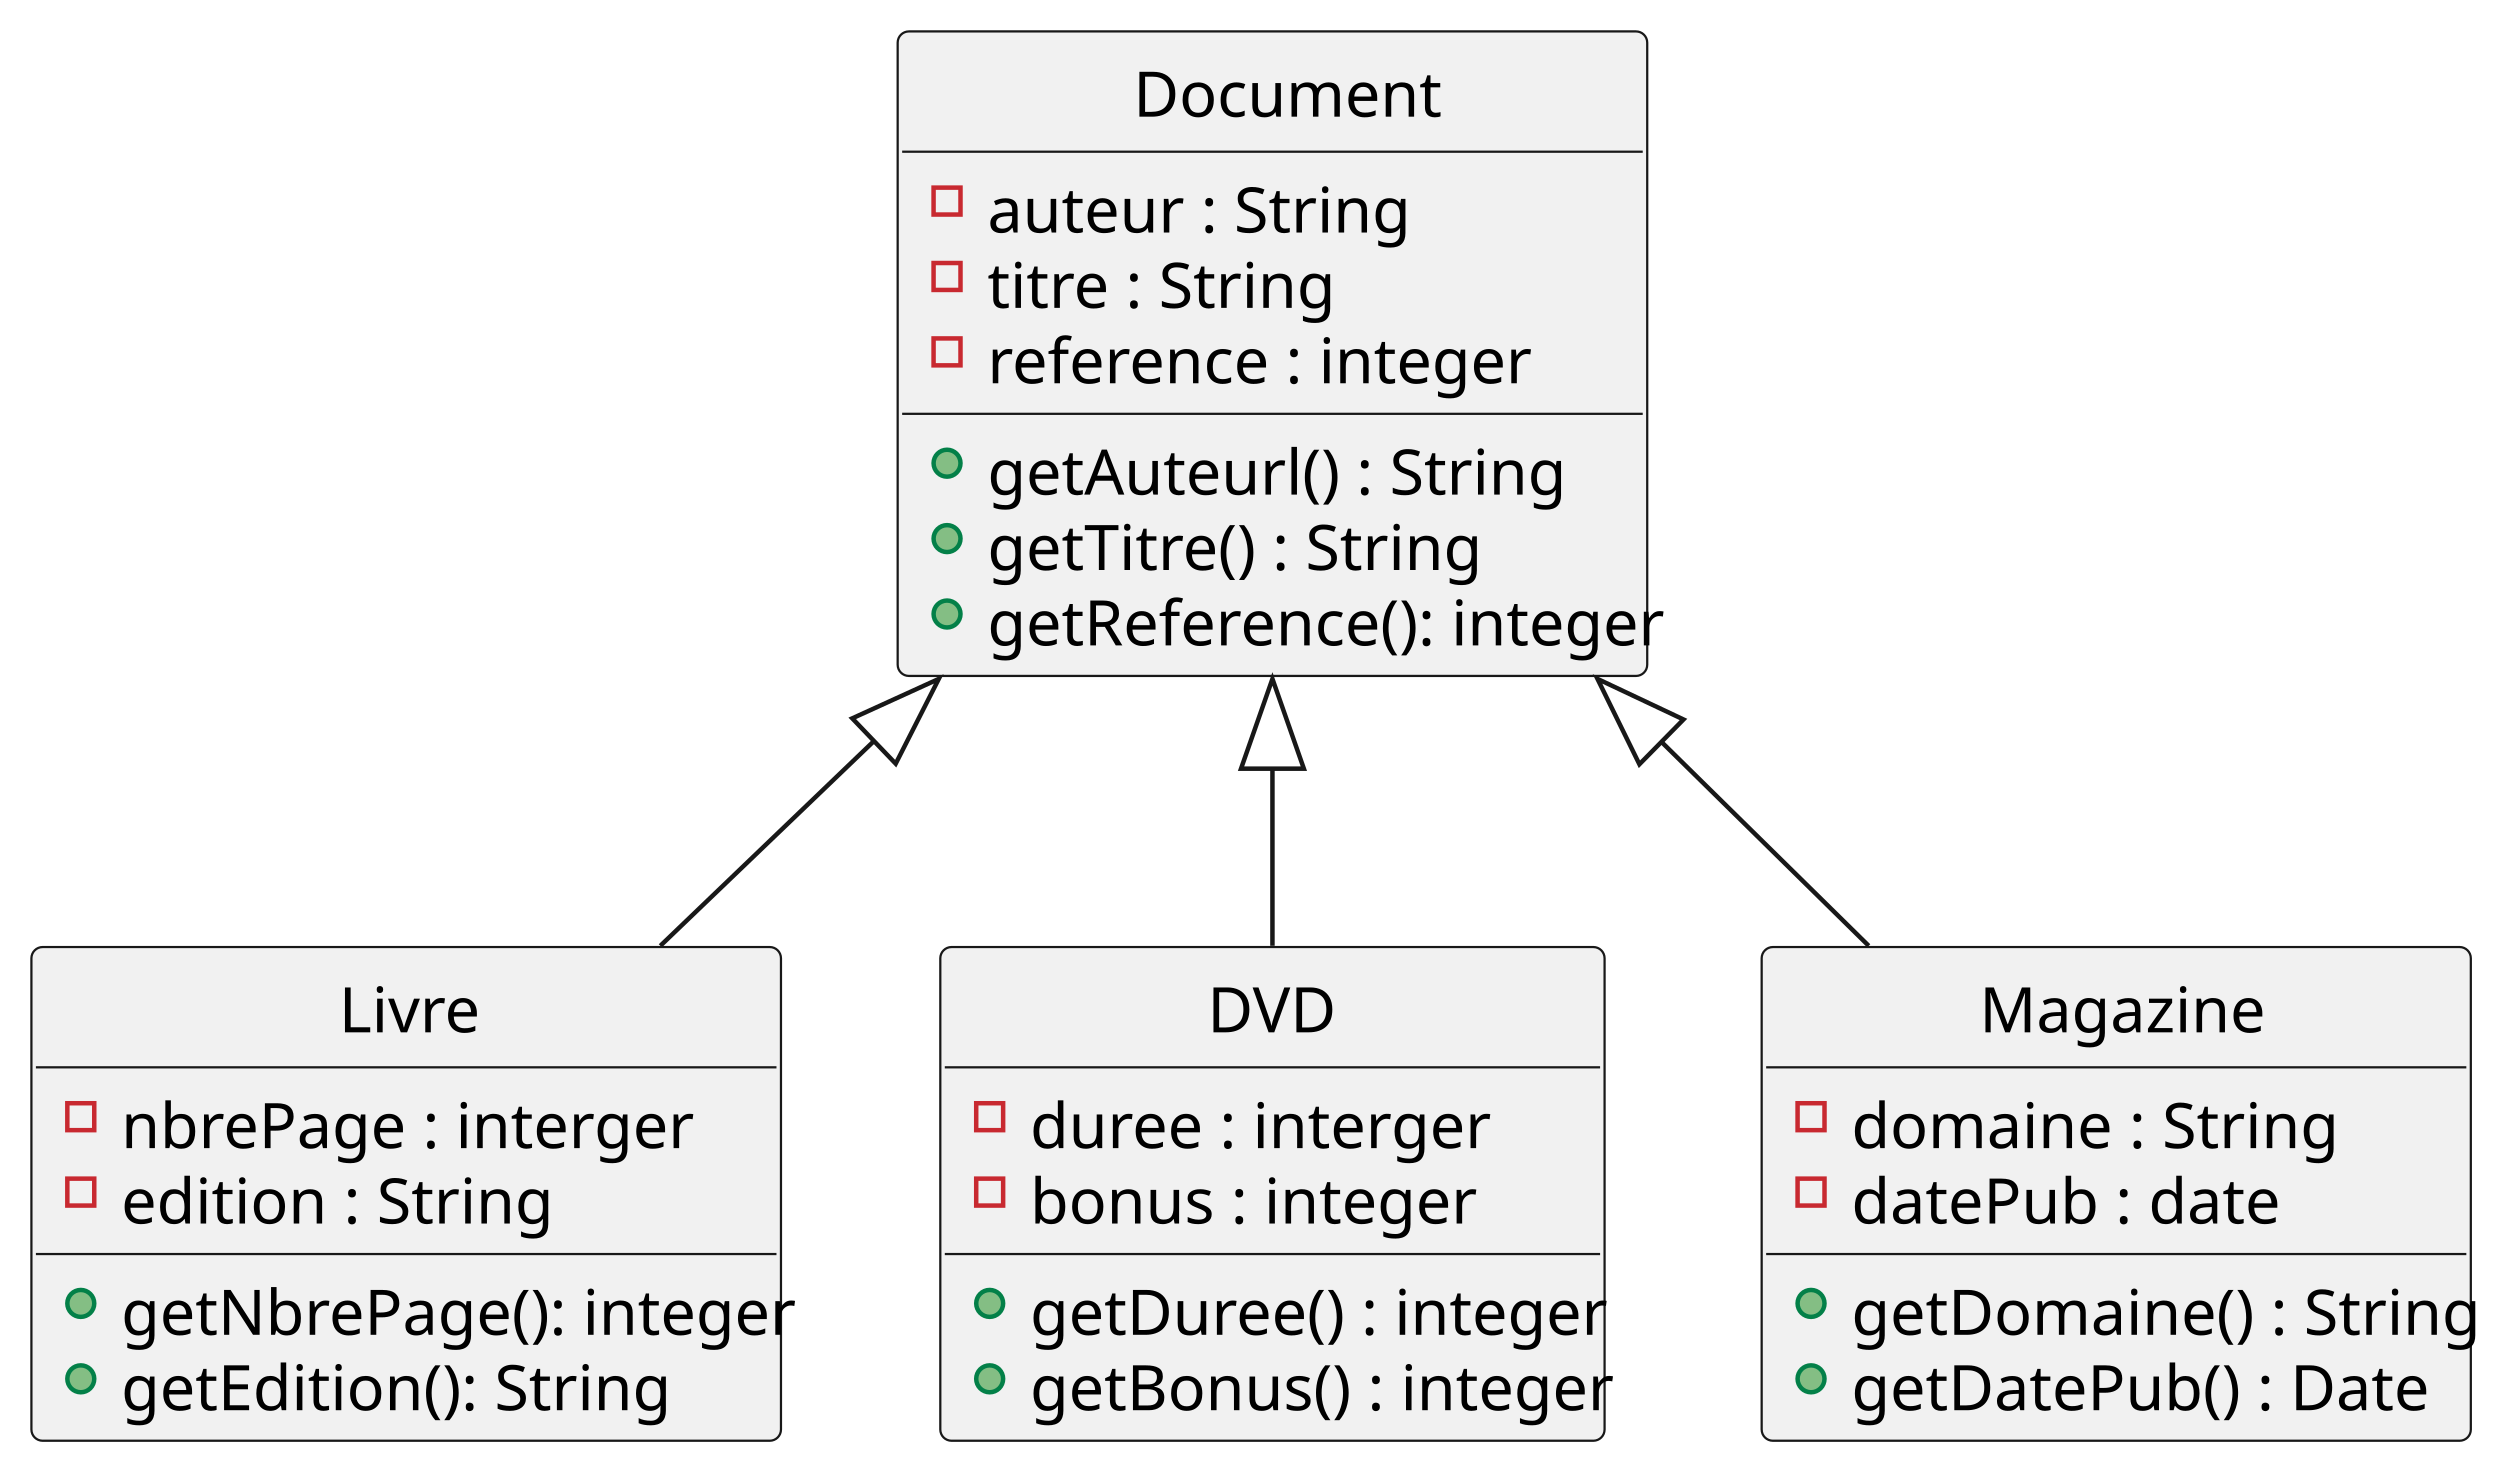
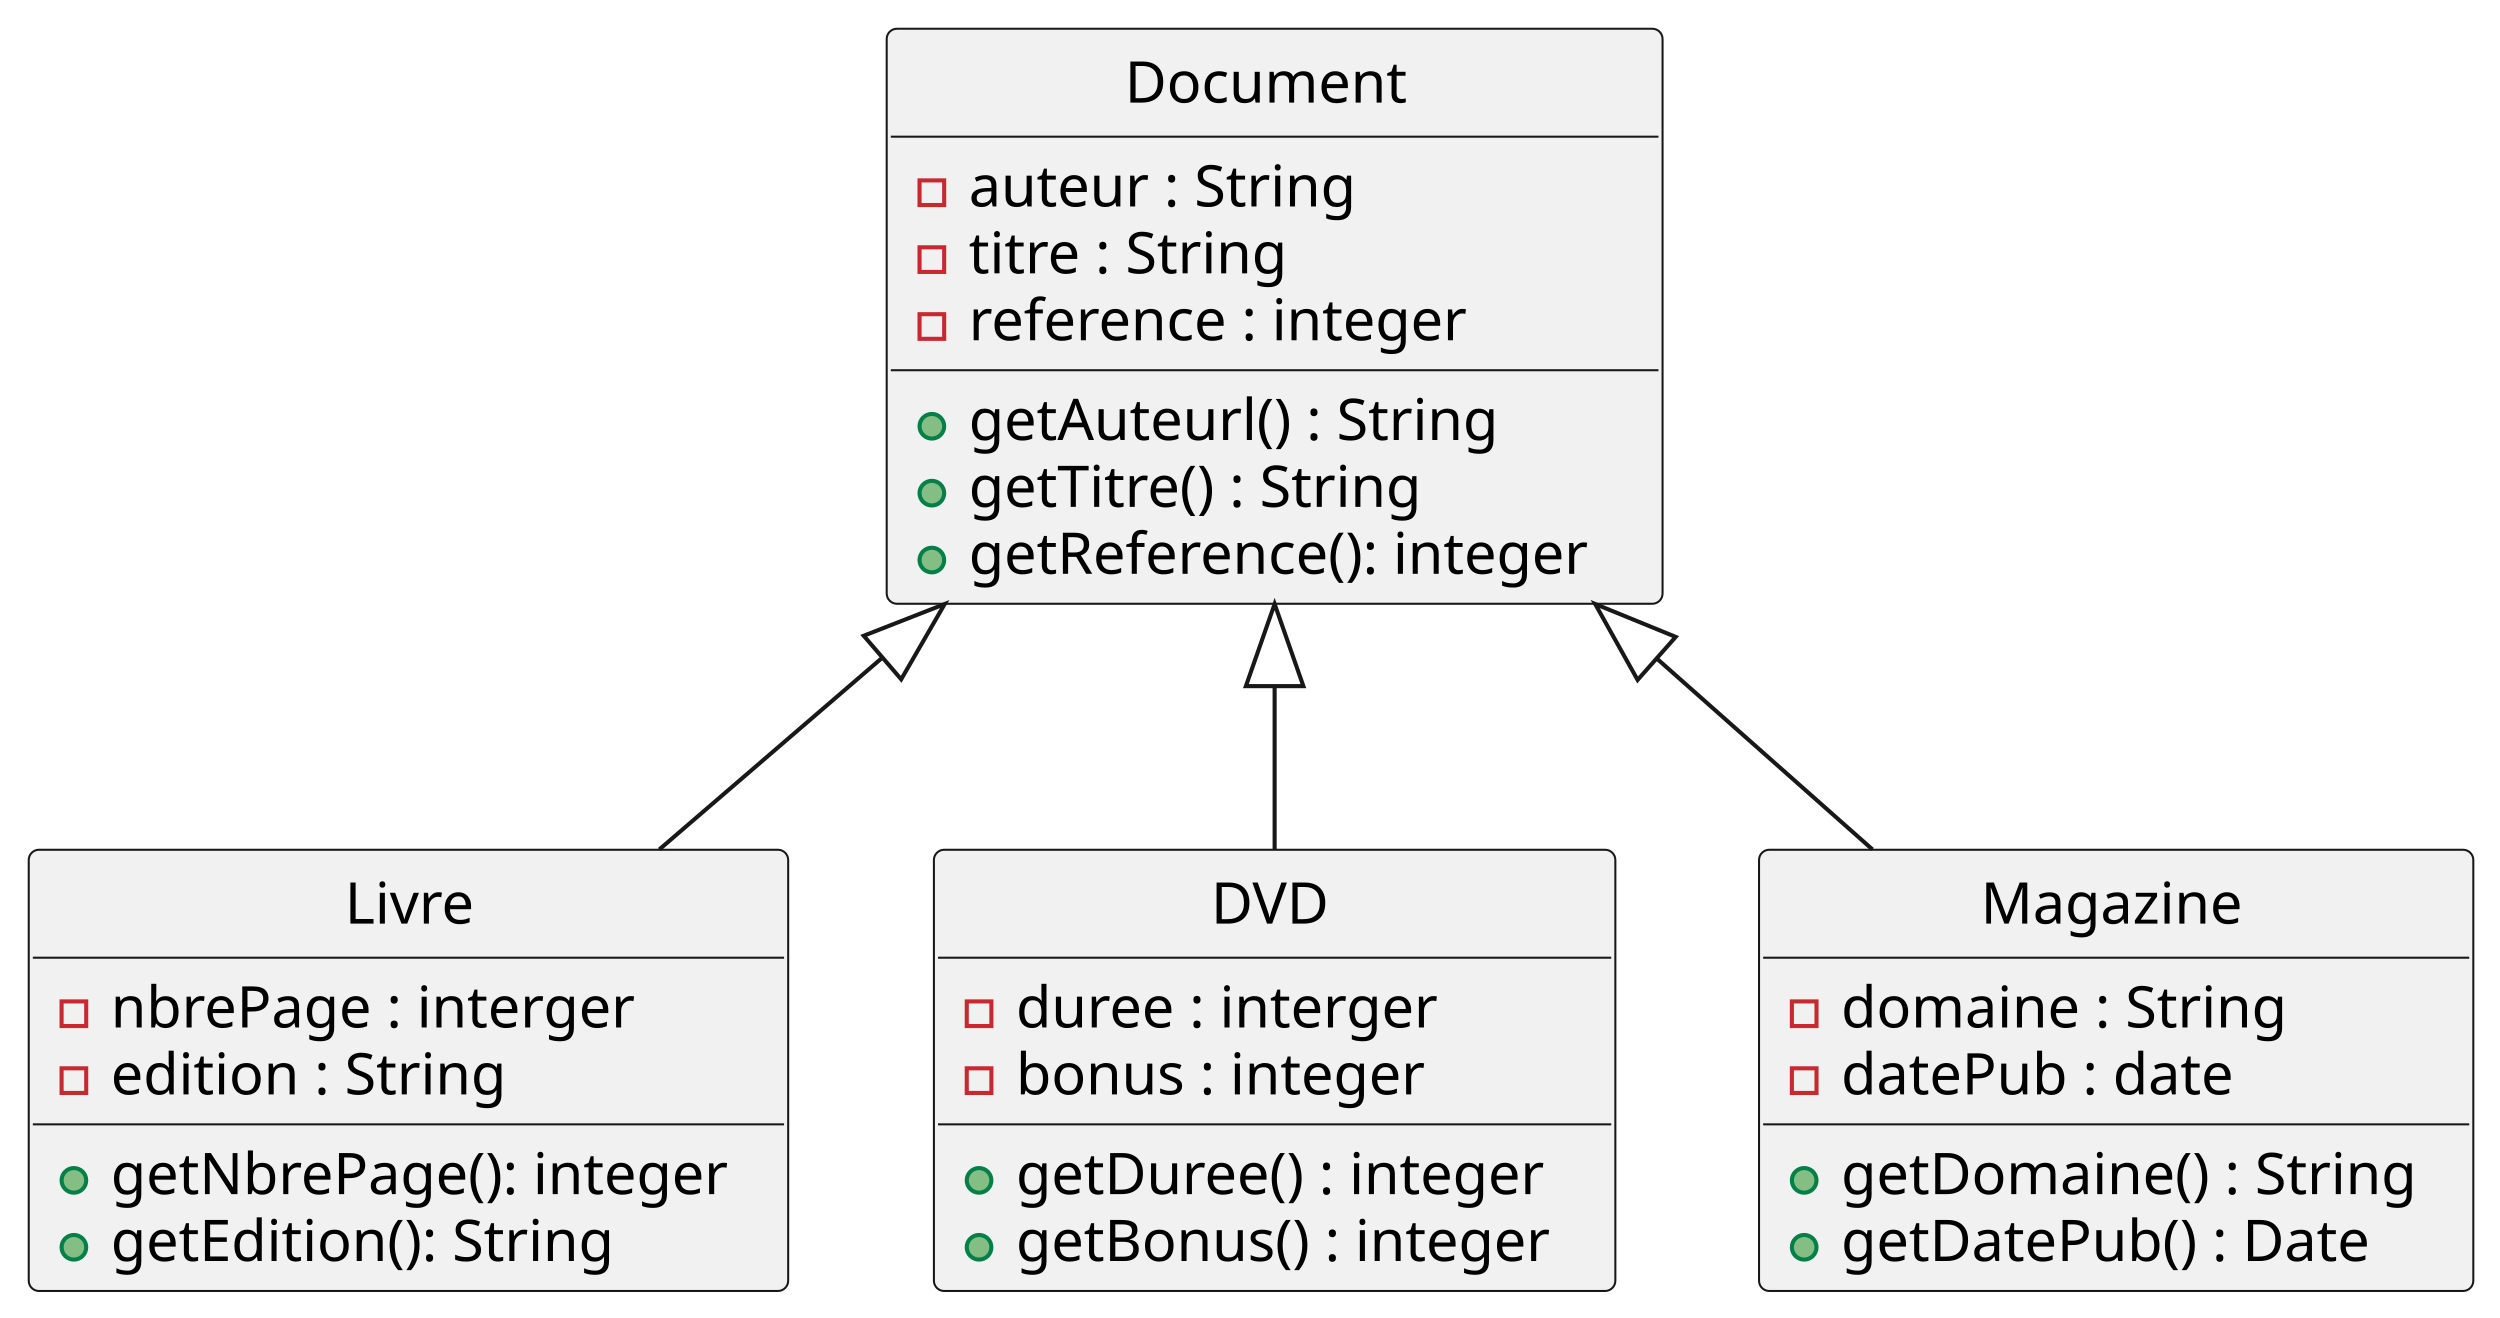
- <svg xmlns="http://www.w3.org/2000/svg" contentStyleType="text/css" height="327px" preserveAspectRatio="none" style="width:557px;height:327px;background:#FFFFFF;" version="1.1" viewBox="0 0 557 327" width="557px" zoomAndPan="magnify">
+ <svg xmlns="http://www.w3.org/2000/svg" contentStyleType="text/css" height="321px" preserveAspectRatio="none" style="width:609px;height:321px;background:#FFFFFF;" version="1.1" viewBox="0 0 609 321" width="609px" zoomAndPan="magnify">
  <defs />
  <g>
    <g id="elem_Document">
-       <rect codeLine="5" fill="#F1F1F1" height="143.6" id="Document" rx="2.5" ry="2.5" style="stroke:#181818;stroke-width:0.5;" width="167" x="200" y="7" />
-       <text fill="#000000" font-family="sans-serif" font-size="14" lengthAdjust="spacing" textLength="62" x="252.5" y="26">Document</text>
-       <line style="stroke:#181818;stroke-width:0.5;" x1="201" x2="366" y1="33.8" y2="33.8" />
-       <rect fill="none" height="6" style="stroke:#C82930;stroke-width:1.0;" width="6" x="208" y="41.8" />
-       <text fill="#000000" font-family="sans-serif" font-size="14" lengthAdjust="spacing" textLength="89" x="220" y="51.8">auteur : String</text>
-       <rect fill="none" height="6" style="stroke:#C82930;stroke-width:1.0;" width="6" x="208" y="58.6" />
-       <text fill="#000000" font-family="sans-serif" font-size="14" lengthAdjust="spacing" textLength="72" x="220" y="68.6">titre : String</text>
-       <rect fill="none" height="6" style="stroke:#C82930;stroke-width:1.0;" width="6" x="208" y="75.4" />
-       <text fill="#000000" font-family="sans-serif" font-size="14" lengthAdjust="spacing" textLength="111" x="220" y="85.4">reference : integer</text>
-       <line style="stroke:#181818;stroke-width:0.5;" x1="201" x2="366" y1="92.2" y2="92.2" />
-       <ellipse cx="211" cy="103.2" fill="#84BE84" rx="3" ry="3" style="stroke:#038048;stroke-width:1.0;" />
-       <text fill="#000000" font-family="sans-serif" font-size="14" lengthAdjust="spacing" textLength="122" x="220" y="110.2">getAuteurl() : String</text>
-       <ellipse cx="211" cy="120" fill="#84BE84" rx="3" ry="3" style="stroke:#038048;stroke-width:1.0;" />
-       <text fill="#000000" font-family="sans-serif" font-size="14" lengthAdjust="spacing" textLength="106" x="220" y="127">getTitre() : String</text>
-       <ellipse cx="211" cy="136.8" fill="#84BE84" rx="3" ry="3" style="stroke:#038048;stroke-width:1.0;" />
-       <text fill="#000000" font-family="sans-serif" font-size="14" lengthAdjust="spacing" textLength="141" x="220" y="143.799">getReference(): integer</text>
+       <rect codeLine="5" fill="#F1F1F1" height="140.078" id="Document" rx="2.5" ry="2.5" style="stroke:#181818;stroke-width:0.5;" width="189" x="216" y="7" />
+       <text fill="#000000" font-family="sans-serif" font-size="14" lengthAdjust="spacing" textLength="73" x="274" y="24.995">Document</text>
+       <line style="stroke:#181818;stroke-width:0.5;" x1="217" x2="404" y1="33.297" y2="33.297" />
+       <rect fill="none" height="6" style="stroke:#C82930;stroke-width:1.0;" width="6" x="224" y="43.945" />
+       <text fill="#000000" font-family="sans-serif" font-size="14" lengthAdjust="spacing" textLength="98" x="236" y="50.292">auteur : String</text>
+       <rect fill="none" height="6" style="stroke:#C82930;stroke-width:1.0;" width="6" x="224" y="60.242" />
+       <text fill="#000000" font-family="sans-serif" font-size="14" lengthAdjust="spacing" textLength="80" x="236" y="66.589">titre : String</text>
+       <rect fill="none" height="6" style="stroke:#C82930;stroke-width:1.0;" width="6" x="224" y="76.539" />
+       <text fill="#000000" font-family="sans-serif" font-size="14" lengthAdjust="spacing" textLength="129" x="236" y="82.886">reference : integer</text>
+       <line style="stroke:#181818;stroke-width:0.5;" x1="217" x2="404" y1="90.188" y2="90.188" />
+       <ellipse cx="227" cy="103.836" fill="#84BE84" rx="3" ry="3" style="stroke:#038048;stroke-width:1.0;" />
+       <text fill="#000000" font-family="sans-serif" font-size="14" lengthAdjust="spacing" textLength="135" x="236" y="107.183">getAuteurl() : String</text>
+       <ellipse cx="227" cy="120.133" fill="#84BE84" rx="3" ry="3" style="stroke:#038048;stroke-width:1.0;" />
+       <text fill="#000000" font-family="sans-serif" font-size="14" lengthAdjust="spacing" textLength="117" x="236" y="123.48">getTitre() : String</text>
+       <ellipse cx="227" cy="136.43" fill="#84BE84" rx="3" ry="3" style="stroke:#038048;stroke-width:1.0;" />
+       <text fill="#000000" font-family="sans-serif" font-size="14" lengthAdjust="spacing" textLength="163" x="236" y="139.776">getReference(): integer</text>
    </g>
    <g id="elem_Livre">
-       <rect codeLine="14" fill="#F1F1F1" height="110" id="Livre" rx="2.5" ry="2.5" style="stroke:#181818;stroke-width:0.5;" width="167" x="7" y="211" />
-       <text fill="#000000" font-family="sans-serif" font-size="14" lengthAdjust="spacing" textLength="30" x="75.5" y="230">Livre</text>
-       <line style="stroke:#181818;stroke-width:0.5;" x1="8" x2="173" y1="237.8" y2="237.8" />
-       <rect fill="none" height="6" style="stroke:#C82930;stroke-width:1.0;" width="6" x="15" y="245.8" />
-       <text fill="#000000" font-family="sans-serif" font-size="14" lengthAdjust="spacing" textLength="119" x="27" y="255.8">nbrePage : interger</text>
-       <rect fill="none" height="6" style="stroke:#C82930;stroke-width:1.0;" width="6" x="15" y="262.6" />
-       <text fill="#000000" font-family="sans-serif" font-size="14" lengthAdjust="spacing" textLength="89" x="27" y="272.6">edition : String</text>
-       <line style="stroke:#181818;stroke-width:0.5;" x1="8" x2="173" y1="279.4" y2="279.4" />
-       <ellipse cx="18" cy="290.4" fill="#84BE84" rx="3" ry="3" style="stroke:#038048;stroke-width:1.0;" />
-       <text fill="#000000" font-family="sans-serif" font-size="14" lengthAdjust="spacing" textLength="141" x="27" y="297.4">getNbrePage(): integer</text>
-       <ellipse cx="18" cy="307.2" fill="#84BE84" rx="3" ry="3" style="stroke:#038048;stroke-width:1.0;" />
-       <text fill="#000000" font-family="sans-serif" font-size="14" lengthAdjust="spacing" textLength="116" x="27" y="314.2">getEdition(): String</text>
+       <rect codeLine="14" fill="#F1F1F1" height="107.484" id="Livre" rx="2.5" ry="2.5" style="stroke:#181818;stroke-width:0.5;" width="185" x="7" y="207" />
+       <text fill="#000000" font-family="sans-serif" font-size="14" lengthAdjust="spacing" textLength="31" x="84" y="224.995">Livre</text>
+       <line style="stroke:#181818;stroke-width:0.5;" x1="8" x2="191" y1="233.297" y2="233.297" />
+       <rect fill="none" height="6" style="stroke:#C82930;stroke-width:1.0;" width="6" x="15" y="243.945" />
+       <text fill="#000000" font-family="sans-serif" font-size="14" lengthAdjust="spacing" textLength="134" x="27" y="250.292">nbrePage : interger</text>
+       <rect fill="none" height="6" style="stroke:#C82930;stroke-width:1.0;" width="6" x="15" y="260.242" />
+       <text fill="#000000" font-family="sans-serif" font-size="14" lengthAdjust="spacing" textLength="100" x="27" y="266.589">edition : String</text>
+       <line style="stroke:#181818;stroke-width:0.5;" x1="8" x2="191" y1="273.891" y2="273.891" />
+       <ellipse cx="18" cy="287.539" fill="#84BE84" rx="3" ry="3" style="stroke:#038048;stroke-width:1.0;" />
+       <text fill="#000000" font-family="sans-serif" font-size="14" lengthAdjust="spacing" textLength="159" x="27" y="290.886">getNbrePage(): integer</text>
+       <ellipse cx="18" cy="303.836" fill="#84BE84" rx="3" ry="3" style="stroke:#038048;stroke-width:1.0;" />
+       <text fill="#000000" font-family="sans-serif" font-size="14" lengthAdjust="spacing" textLength="129" x="27" y="307.183">getEdition(): String</text>
    </g>
    <g id="elem_DVD">
-       <rect codeLine="21" fill="#F1F1F1" height="110" id="DVD" rx="2.5" ry="2.5" style="stroke:#181818;stroke-width:0.5;" width="148" x="209.5" y="211" />
-       <text fill="#000000" font-family="sans-serif" font-size="14" lengthAdjust="spacing" textLength="29" x="269" y="230">DVD</text>
-       <line style="stroke:#181818;stroke-width:0.5;" x1="210.5" x2="356.5" y1="237.8" y2="237.8" />
-       <rect fill="none" height="6" style="stroke:#C82930;stroke-width:1.0;" width="6" x="217.5" y="245.8" />
-       <text fill="#000000" font-family="sans-serif" font-size="14" lengthAdjust="spacing" textLength="94" x="229.5" y="255.8">duree : interger</text>
-       <rect fill="none" height="6" style="stroke:#C82930;stroke-width:1.0;" width="6" x="217.5" y="262.6" />
-       <text fill="#000000" font-family="sans-serif" font-size="14" lengthAdjust="spacing" textLength="92" x="229.5" y="272.6">bonus : integer</text>
-       <line style="stroke:#181818;stroke-width:0.5;" x1="210.5" x2="356.5" y1="279.4" y2="279.4" />
-       <ellipse cx="220.5" cy="290.4" fill="#84BE84" rx="3" ry="3" style="stroke:#038048;stroke-width:1.0;" />
-       <text fill="#000000" font-family="sans-serif" font-size="14" lengthAdjust="spacing" textLength="120" x="229.5" y="297.4">getDuree() : integer</text>
-       <ellipse cx="220.5" cy="307.2" fill="#84BE84" rx="3" ry="3" style="stroke:#038048;stroke-width:1.0;" />
-       <text fill="#000000" font-family="sans-serif" font-size="14" lengthAdjust="spacing" textLength="122" x="229.5" y="314.2">getBonus() : integer</text>
+       <rect codeLine="21" fill="#F1F1F1" height="107.484" id="DVD" rx="2.5" ry="2.5" style="stroke:#181818;stroke-width:0.5;" width="166" x="227.5" y="207" />
+       <text fill="#000000" font-family="sans-serif" font-size="14" lengthAdjust="spacing" textLength="31" x="295" y="224.995">DVD</text>
+       <line style="stroke:#181818;stroke-width:0.5;" x1="228.5" x2="392.5" y1="233.297" y2="233.297" />
+       <rect fill="none" height="6" style="stroke:#C82930;stroke-width:1.0;" width="6" x="235.5" y="243.945" />
+       <text fill="#000000" font-family="sans-serif" font-size="14" lengthAdjust="spacing" textLength="108" x="247.5" y="250.292">duree : interger</text>
+       <rect fill="none" height="6" style="stroke:#C82930;stroke-width:1.0;" width="6" x="235.5" y="260.242" />
+       <text fill="#000000" font-family="sans-serif" font-size="14" lengthAdjust="spacing" textLength="106" x="247.5" y="266.589">bonus : integer</text>
+       <line style="stroke:#181818;stroke-width:0.5;" x1="228.5" x2="392.5" y1="273.891" y2="273.891" />
+       <ellipse cx="238.5" cy="287.539" fill="#84BE84" rx="3" ry="3" style="stroke:#038048;stroke-width:1.0;" />
+       <text fill="#000000" font-family="sans-serif" font-size="14" lengthAdjust="spacing" textLength="138" x="247.5" y="290.886">getDuree() : integer</text>
+       <ellipse cx="238.5" cy="303.836" fill="#84BE84" rx="3" ry="3" style="stroke:#038048;stroke-width:1.0;" />
+       <text fill="#000000" font-family="sans-serif" font-size="14" lengthAdjust="spacing" textLength="140" x="247.5" y="307.183">getBonus() : integer</text>
    </g>
    <g id="elem_Magazine">
-       <rect codeLine="28" fill="#F1F1F1" height="110" id="Magazine" rx="2.5" ry="2.5" style="stroke:#181818;stroke-width:0.5;" width="158" x="392.5" y="211" />
-       <text fill="#000000" font-family="sans-serif" font-size="14" lengthAdjust="spacing" textLength="61" x="441" y="230">Magazine</text>
-       <line style="stroke:#181818;stroke-width:0.5;" x1="393.5" x2="549.5" y1="237.8" y2="237.8" />
-       <rect fill="none" height="6" style="stroke:#C82930;stroke-width:1.0;" width="6" x="400.5" y="245.8" />
-       <text fill="#000000" font-family="sans-serif" font-size="14" lengthAdjust="spacing" textLength="101" x="412.5" y="255.8">domaine : String</text>
-       <rect fill="none" height="6" style="stroke:#C82930;stroke-width:1.0;" width="6" x="400.5" y="262.6" />
-       <text fill="#000000" font-family="sans-serif" font-size="14" lengthAdjust="spacing" textLength="91" x="412.5" y="272.6">datePub : date</text>
-       <line style="stroke:#181818;stroke-width:0.5;" x1="393.5" x2="549.5" y1="279.4" y2="279.4" />
-       <ellipse cx="403.5" cy="290.4" fill="#84BE84" rx="3" ry="3" style="stroke:#038048;stroke-width:1.0;" />
-       <text fill="#000000" font-family="sans-serif" font-size="14" lengthAdjust="spacing" textLength="132" x="412.5" y="297.4">getDomaine() : String</text>
-       <ellipse cx="403.5" cy="307.2" fill="#84BE84" rx="3" ry="3" style="stroke:#038048;stroke-width:1.0;" />
-       <text fill="#000000" font-family="sans-serif" font-size="14" lengthAdjust="spacing" textLength="124" x="412.5" y="314.2">getDatePub() : Date</text>
+       <rect codeLine="28" fill="#F1F1F1" height="107.484" id="Magazine" rx="2.5" ry="2.5" style="stroke:#181818;stroke-width:0.5;" width="174" x="428.5" y="207" />
+       <text fill="#000000" font-family="sans-serif" font-size="14" lengthAdjust="spacing" textLength="66" x="482.5" y="224.995">Magazine</text>
+       <line style="stroke:#181818;stroke-width:0.5;" x1="429.5" x2="601.5" y1="233.297" y2="233.297" />
+       <rect fill="none" height="6" style="stroke:#C82930;stroke-width:1.0;" width="6" x="436.5" y="243.945" />
+       <text fill="#000000" font-family="sans-serif" font-size="14" lengthAdjust="spacing" textLength="113" x="448.5" y="250.292">domaine : String</text>
+       <rect fill="none" height="6" style="stroke:#C82930;stroke-width:1.0;" width="6" x="436.5" y="260.242" />
+       <text fill="#000000" font-family="sans-serif" font-size="14" lengthAdjust="spacing" textLength="102" x="448.5" y="266.589">datePub : date</text>
+       <line style="stroke:#181818;stroke-width:0.5;" x1="429.5" x2="601.5" y1="273.891" y2="273.891" />
+       <ellipse cx="439.5" cy="287.539" fill="#84BE84" rx="3" ry="3" style="stroke:#038048;stroke-width:1.0;" />
+       <text fill="#000000" font-family="sans-serif" font-size="14" lengthAdjust="spacing" textLength="148" x="448.5" y="290.886">getDomaine() : String</text>
+       <ellipse cx="439.5" cy="303.836" fill="#84BE84" rx="3" ry="3" style="stroke:#038048;stroke-width:1.0;" />
+       <text fill="#000000" font-family="sans-serif" font-size="14" lengthAdjust="spacing" textLength="139" x="448.5" y="307.183">getDatePub() : Date</text>
    </g>
    <g id="link_Document_Livre">
-       <path codeLine="1" d="M194.49,165.32 C178.38,180.77 161.98,196.48 147.12,210.73 " fill="none" id="Document-backto-Livre" style="stroke:#181818;stroke-width:1.0;" />
-       <polygon fill="none" points="189.88,160.05,209.16,151.26,199.56,170.15,189.88,160.05" style="stroke:#181818;stroke-width:1.0;" />
+       <path codeLine="1" d="M214.8,160.32 C196.38,176.16 177.56,192.35 160.61,206.93 " fill="none" id="Document-backto-Livre" style="stroke:#181818;stroke-width:1.0;" />
+       <polygon fill="none" points="210.4,154.87,230.13,147.14,219.53,165.48,210.4,154.87" style="stroke:#181818;stroke-width:1.0;" />
    </g>
    <g id="link_Document_DVD">
-       <path codeLine="2" d="M283.5,171.48 C283.5,184.91 283.5,198.37 283.5,210.73 " fill="none" id="Document-backto-DVD" style="stroke:#181818;stroke-width:1.0;" />
-       <polygon fill="none" points="276.5,171.26,283.5,151.26,290.5,171.26,276.5,171.26" style="stroke:#181818;stroke-width:1.0;" />
+       <path codeLine="2" d="M310.5,167.47 C310.5,180.98 310.5,194.54 310.5,206.93 " fill="none" id="Document-backto-DVD" style="stroke:#181818;stroke-width:1.0;" />
+       <polygon fill="none" points="303.5,167.14,310.5,147.14,317.5,167.14,303.5,167.14" style="stroke:#181818;stroke-width:1.0;" />
    </g>
    <g id="link_Document_Magazine">
-       <path codeLine="3" d="M370.2,165.32 C385.9,180.77 401.87,196.48 416.35,210.73 " fill="none" id="Document-backto-Magazine" style="stroke:#181818;stroke-width:1.0;" />
-       <polygon fill="none" points="365.26,170.28,355.92,151.26,375.08,160.3,365.26,170.28" style="stroke:#181818;stroke-width:1.0;" />
+       <path codeLine="3" d="M403.75,160.56 C421.56,176.32 439.74,192.42 456.13,206.93 " fill="none" id="Document-backto-Magazine" style="stroke:#181818;stroke-width:1.0;" />
+       <polygon fill="none" points="398.92,165.63,388.59,147.14,408.2,155.15,398.92,165.63" style="stroke:#181818;stroke-width:1.0;" />
    </g>
  </g>
</svg>
